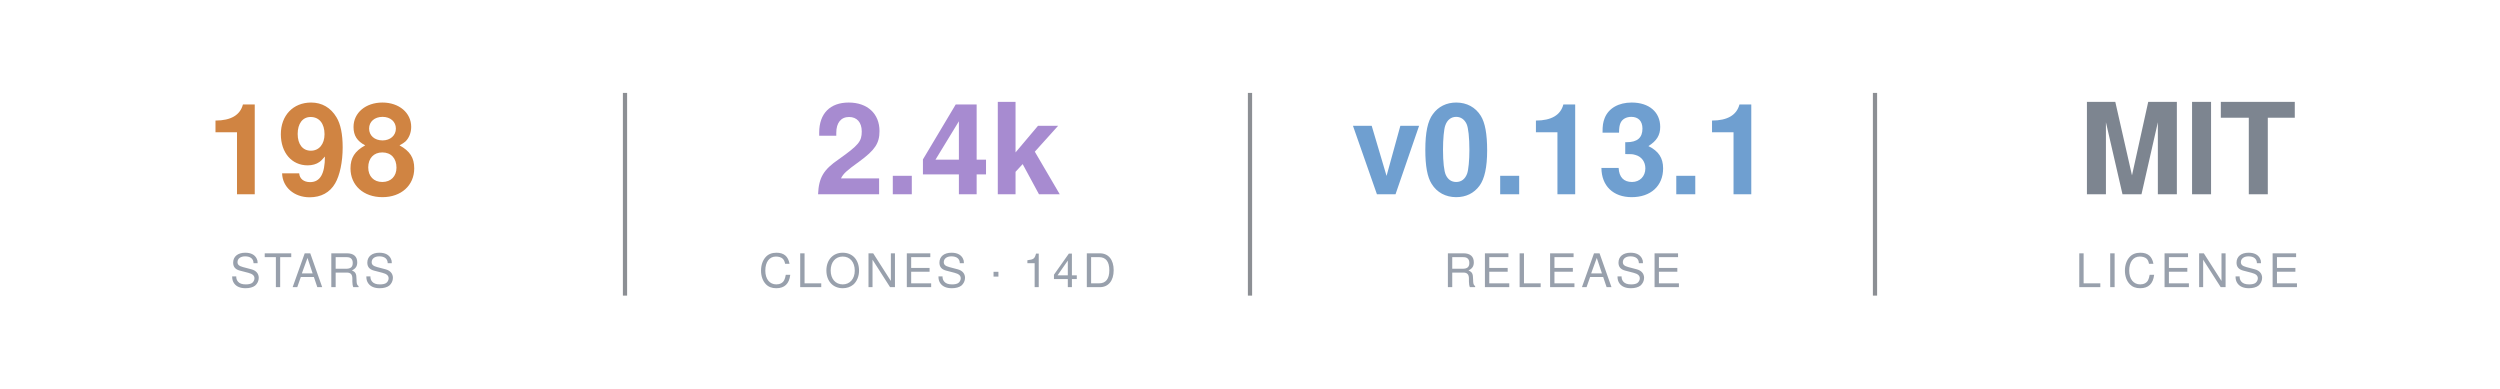
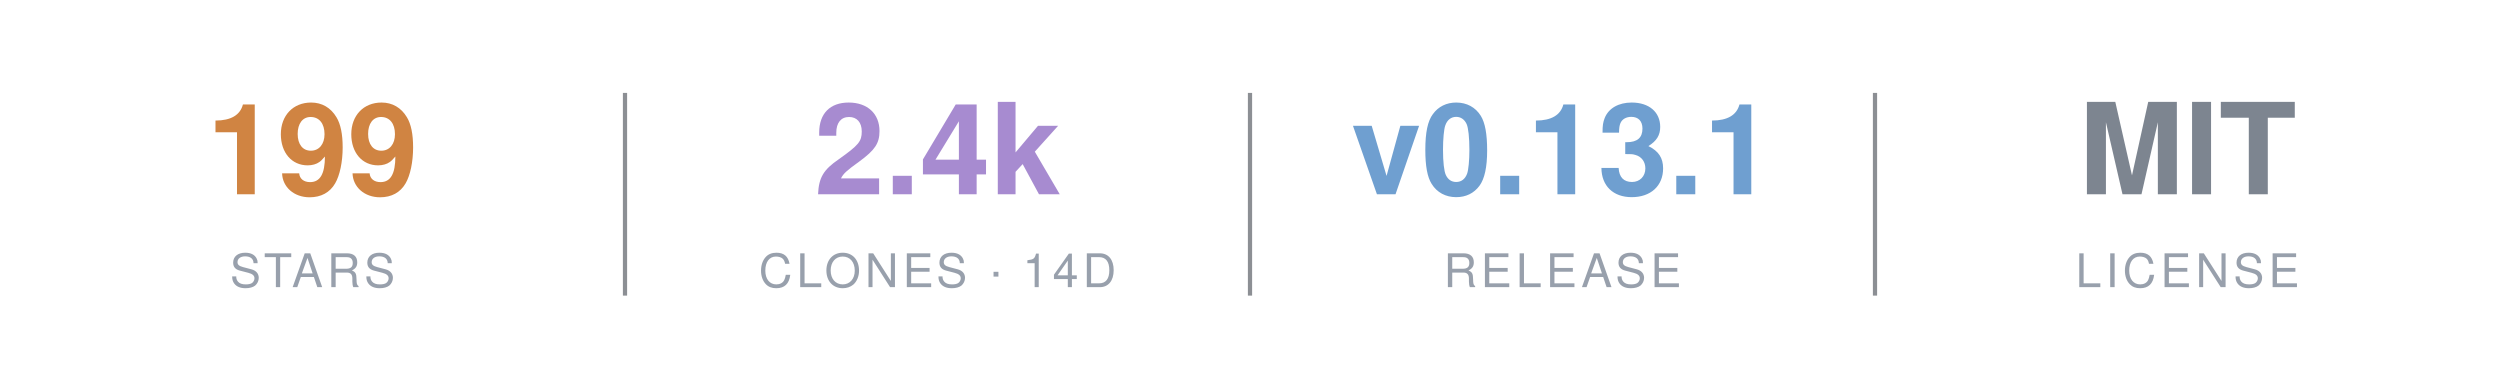
- <svg xmlns="http://www.w3.org/2000/svg" width="592" height="92" viewBox="0 0 592 92" role="img" aria-label="198 stars, 2.4k clones · 14d, v0.13.1 release, MIT license">
-   <text x="74" y="46" text-anchor="middle" fill="#d08442" font-family="-apple-system,BlinkMacSystemFont,Segoe UI,Helvetica,Arial,sans-serif" font-size="30" font-weight="650" style="font-variant-numeric:tabular-nums">198</text>
+ <svg xmlns="http://www.w3.org/2000/svg" width="592" height="92" viewBox="0 0 592 92" role="img" aria-label="199 stars, 2.4k clones · 14d, v0.13.1 release, MIT license">
+   <text x="74" y="46" text-anchor="middle" fill="#d08442" font-family="-apple-system,BlinkMacSystemFont,Segoe UI,Helvetica,Arial,sans-serif" font-size="30" font-weight="650" style="font-variant-numeric:tabular-nums">199</text>
  <text x="74" y="68" text-anchor="middle" fill="#98a0ac" font-family="-apple-system,BlinkMacSystemFont,Segoe UI,Helvetica,Arial,sans-serif" font-size="11" letter-spacing="0.09em">STARS</text>
  <line x1="148" y1="22" x2="148" y2="70" stroke="#2d333d" stroke-width="1" opacity=".55" />
  <text x="222" y="46" text-anchor="middle" fill="#a78bd0" font-family="-apple-system,BlinkMacSystemFont,Segoe UI,Helvetica,Arial,sans-serif" font-size="30" font-weight="650" style="font-variant-numeric:tabular-nums">2.4k</text>
  <text x="222" y="68" text-anchor="middle" fill="#98a0ac" font-family="-apple-system,BlinkMacSystemFont,Segoe UI,Helvetica,Arial,sans-serif" font-size="11" letter-spacing="0.09em">CLONES · 14D</text>
  <line x1="296" y1="22" x2="296" y2="70" stroke="#2d333d" stroke-width="1" opacity=".55" />
  <text x="370" y="46" text-anchor="middle" fill="#6f9fd0" font-family="-apple-system,BlinkMacSystemFont,Segoe UI,Helvetica,Arial,sans-serif" font-size="30" font-weight="650" style="font-variant-numeric:tabular-nums">v0.13.1</text>
  <text x="370" y="68" text-anchor="middle" fill="#98a0ac" font-family="-apple-system,BlinkMacSystemFont,Segoe UI,Helvetica,Arial,sans-serif" font-size="11" letter-spacing="0.09em">RELEASE</text>
  <line x1="444" y1="22" x2="444" y2="70" stroke="#2d333d" stroke-width="1" opacity=".55" />
  <text x="518" y="46" text-anchor="middle" fill="#7d8590" font-family="-apple-system,BlinkMacSystemFont,Segoe UI,Helvetica,Arial,sans-serif" font-size="30" font-weight="650" style="font-variant-numeric:tabular-nums">MIT</text>
  <text x="518" y="68" text-anchor="middle" fill="#98a0ac" font-family="-apple-system,BlinkMacSystemFont,Segoe UI,Helvetica,Arial,sans-serif" font-size="11" letter-spacing="0.09em">LICENSE</text>
</svg>
